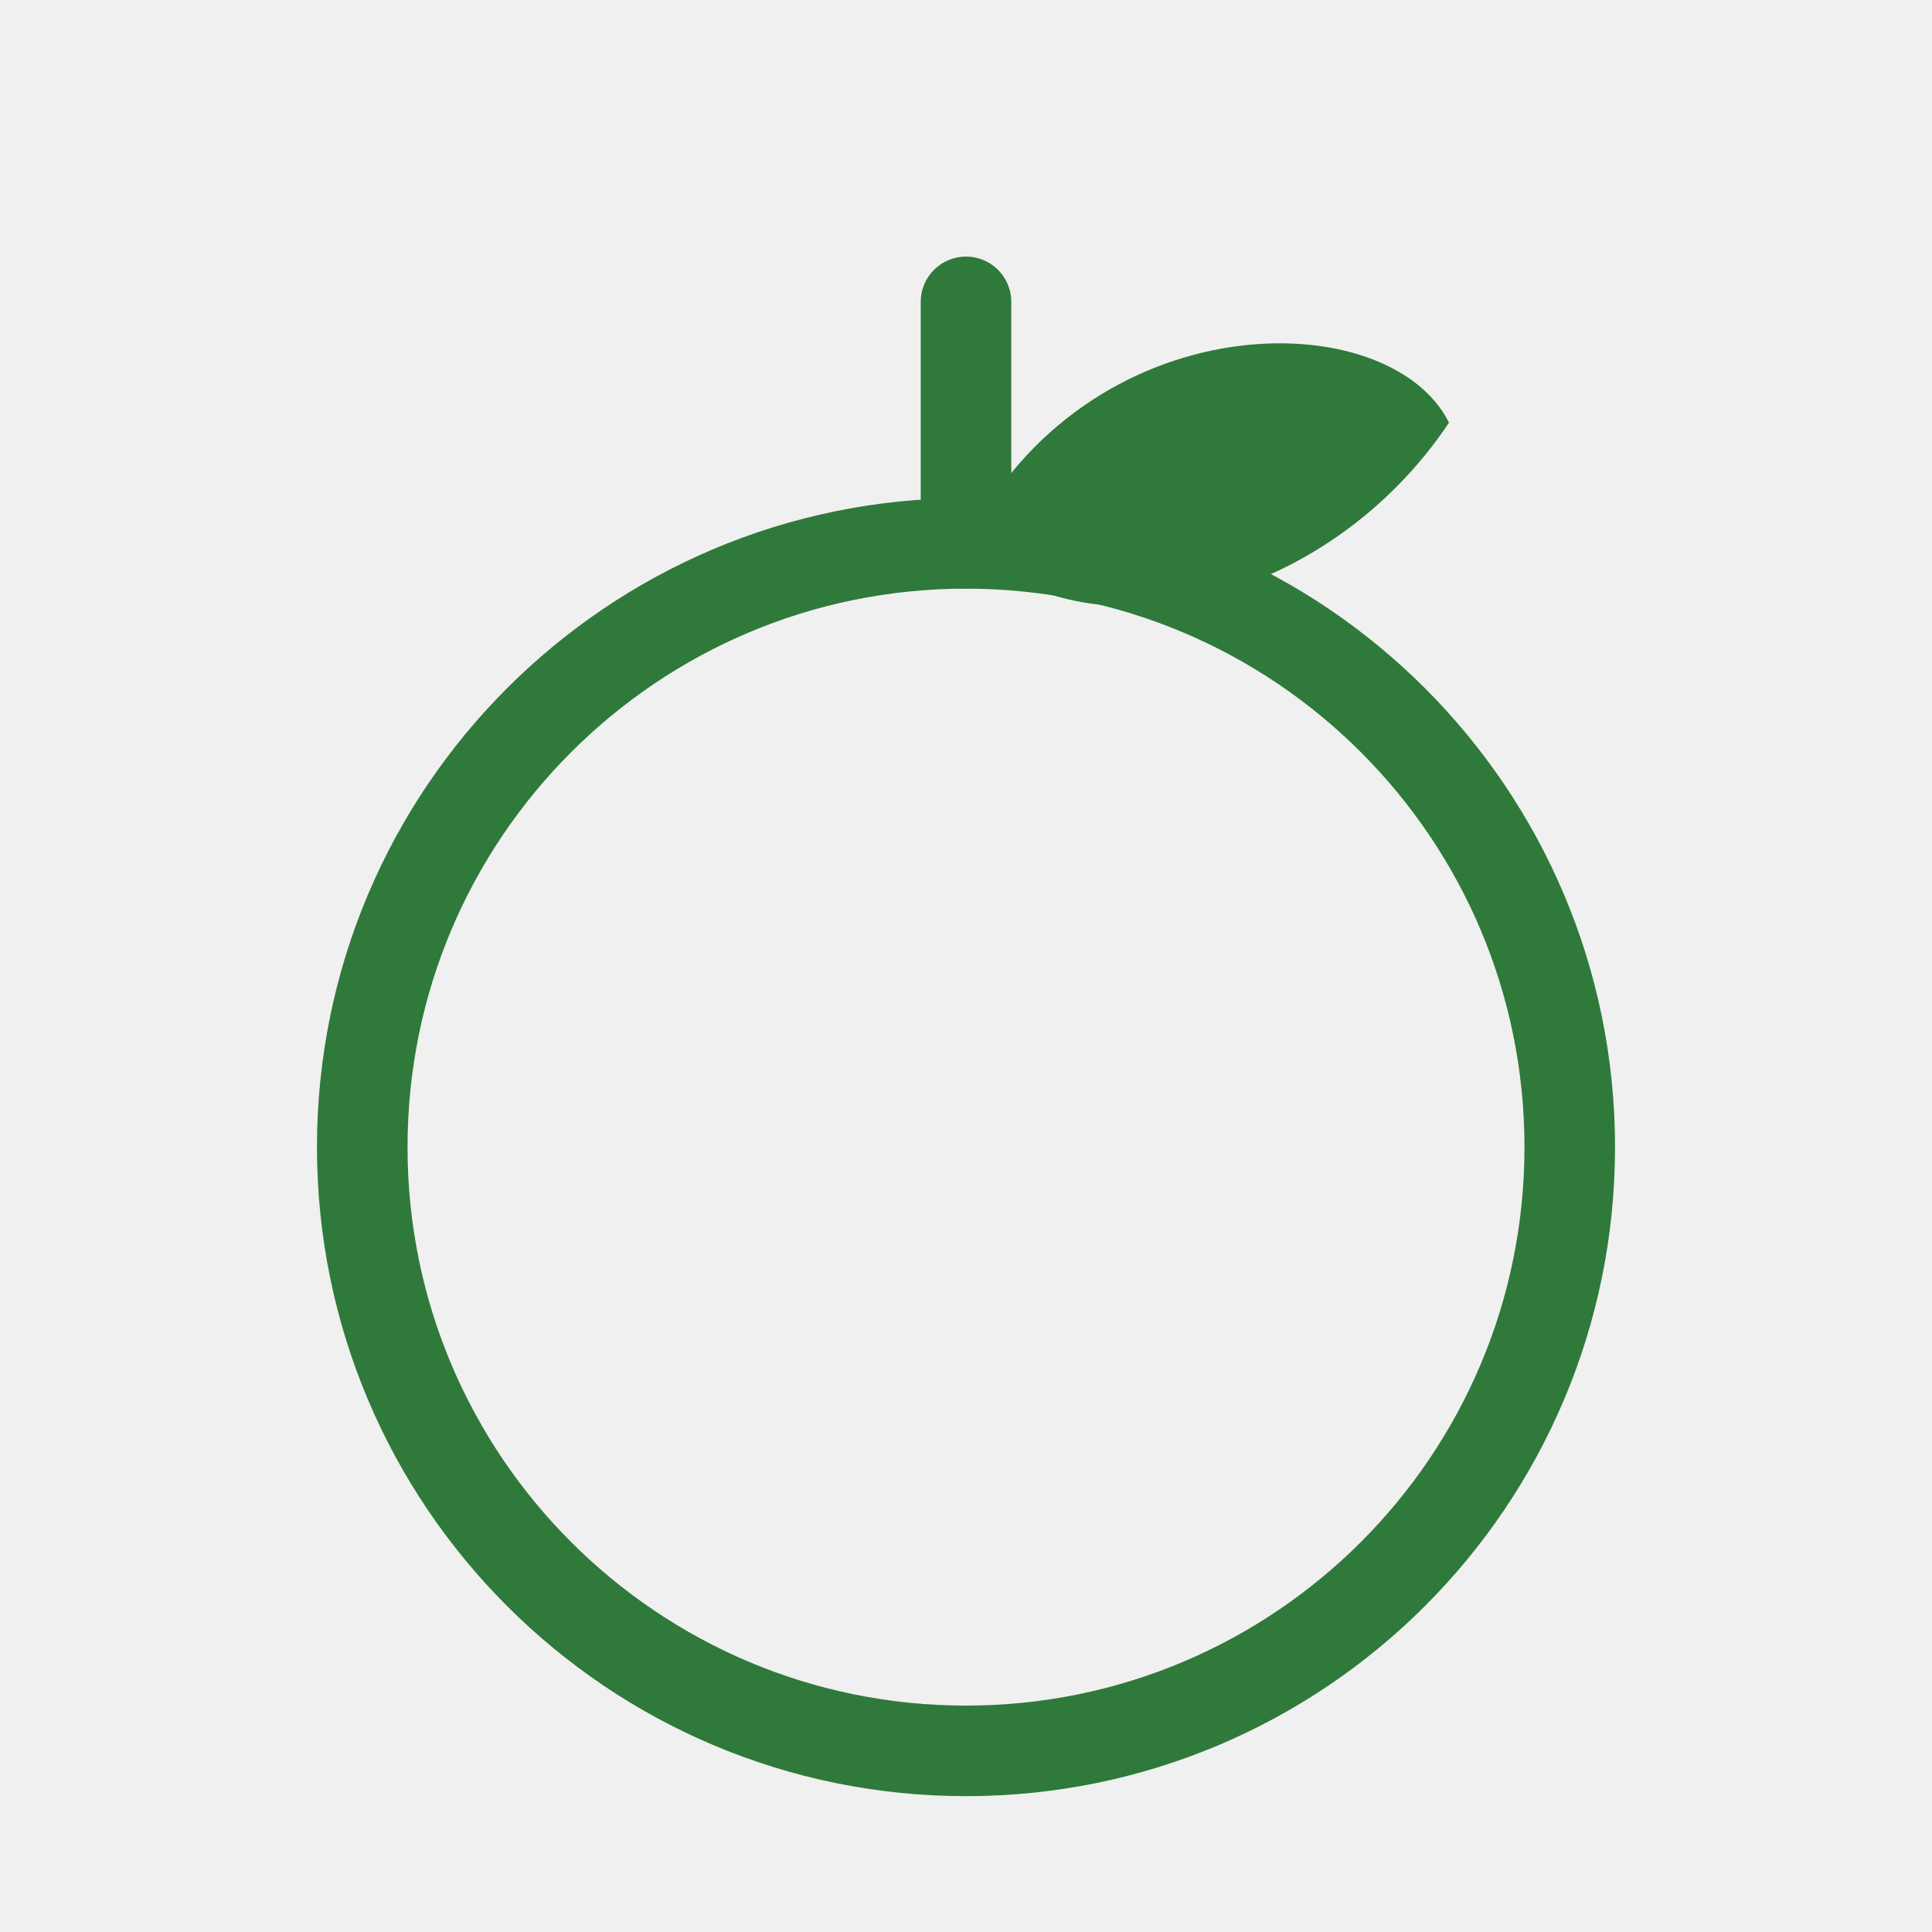
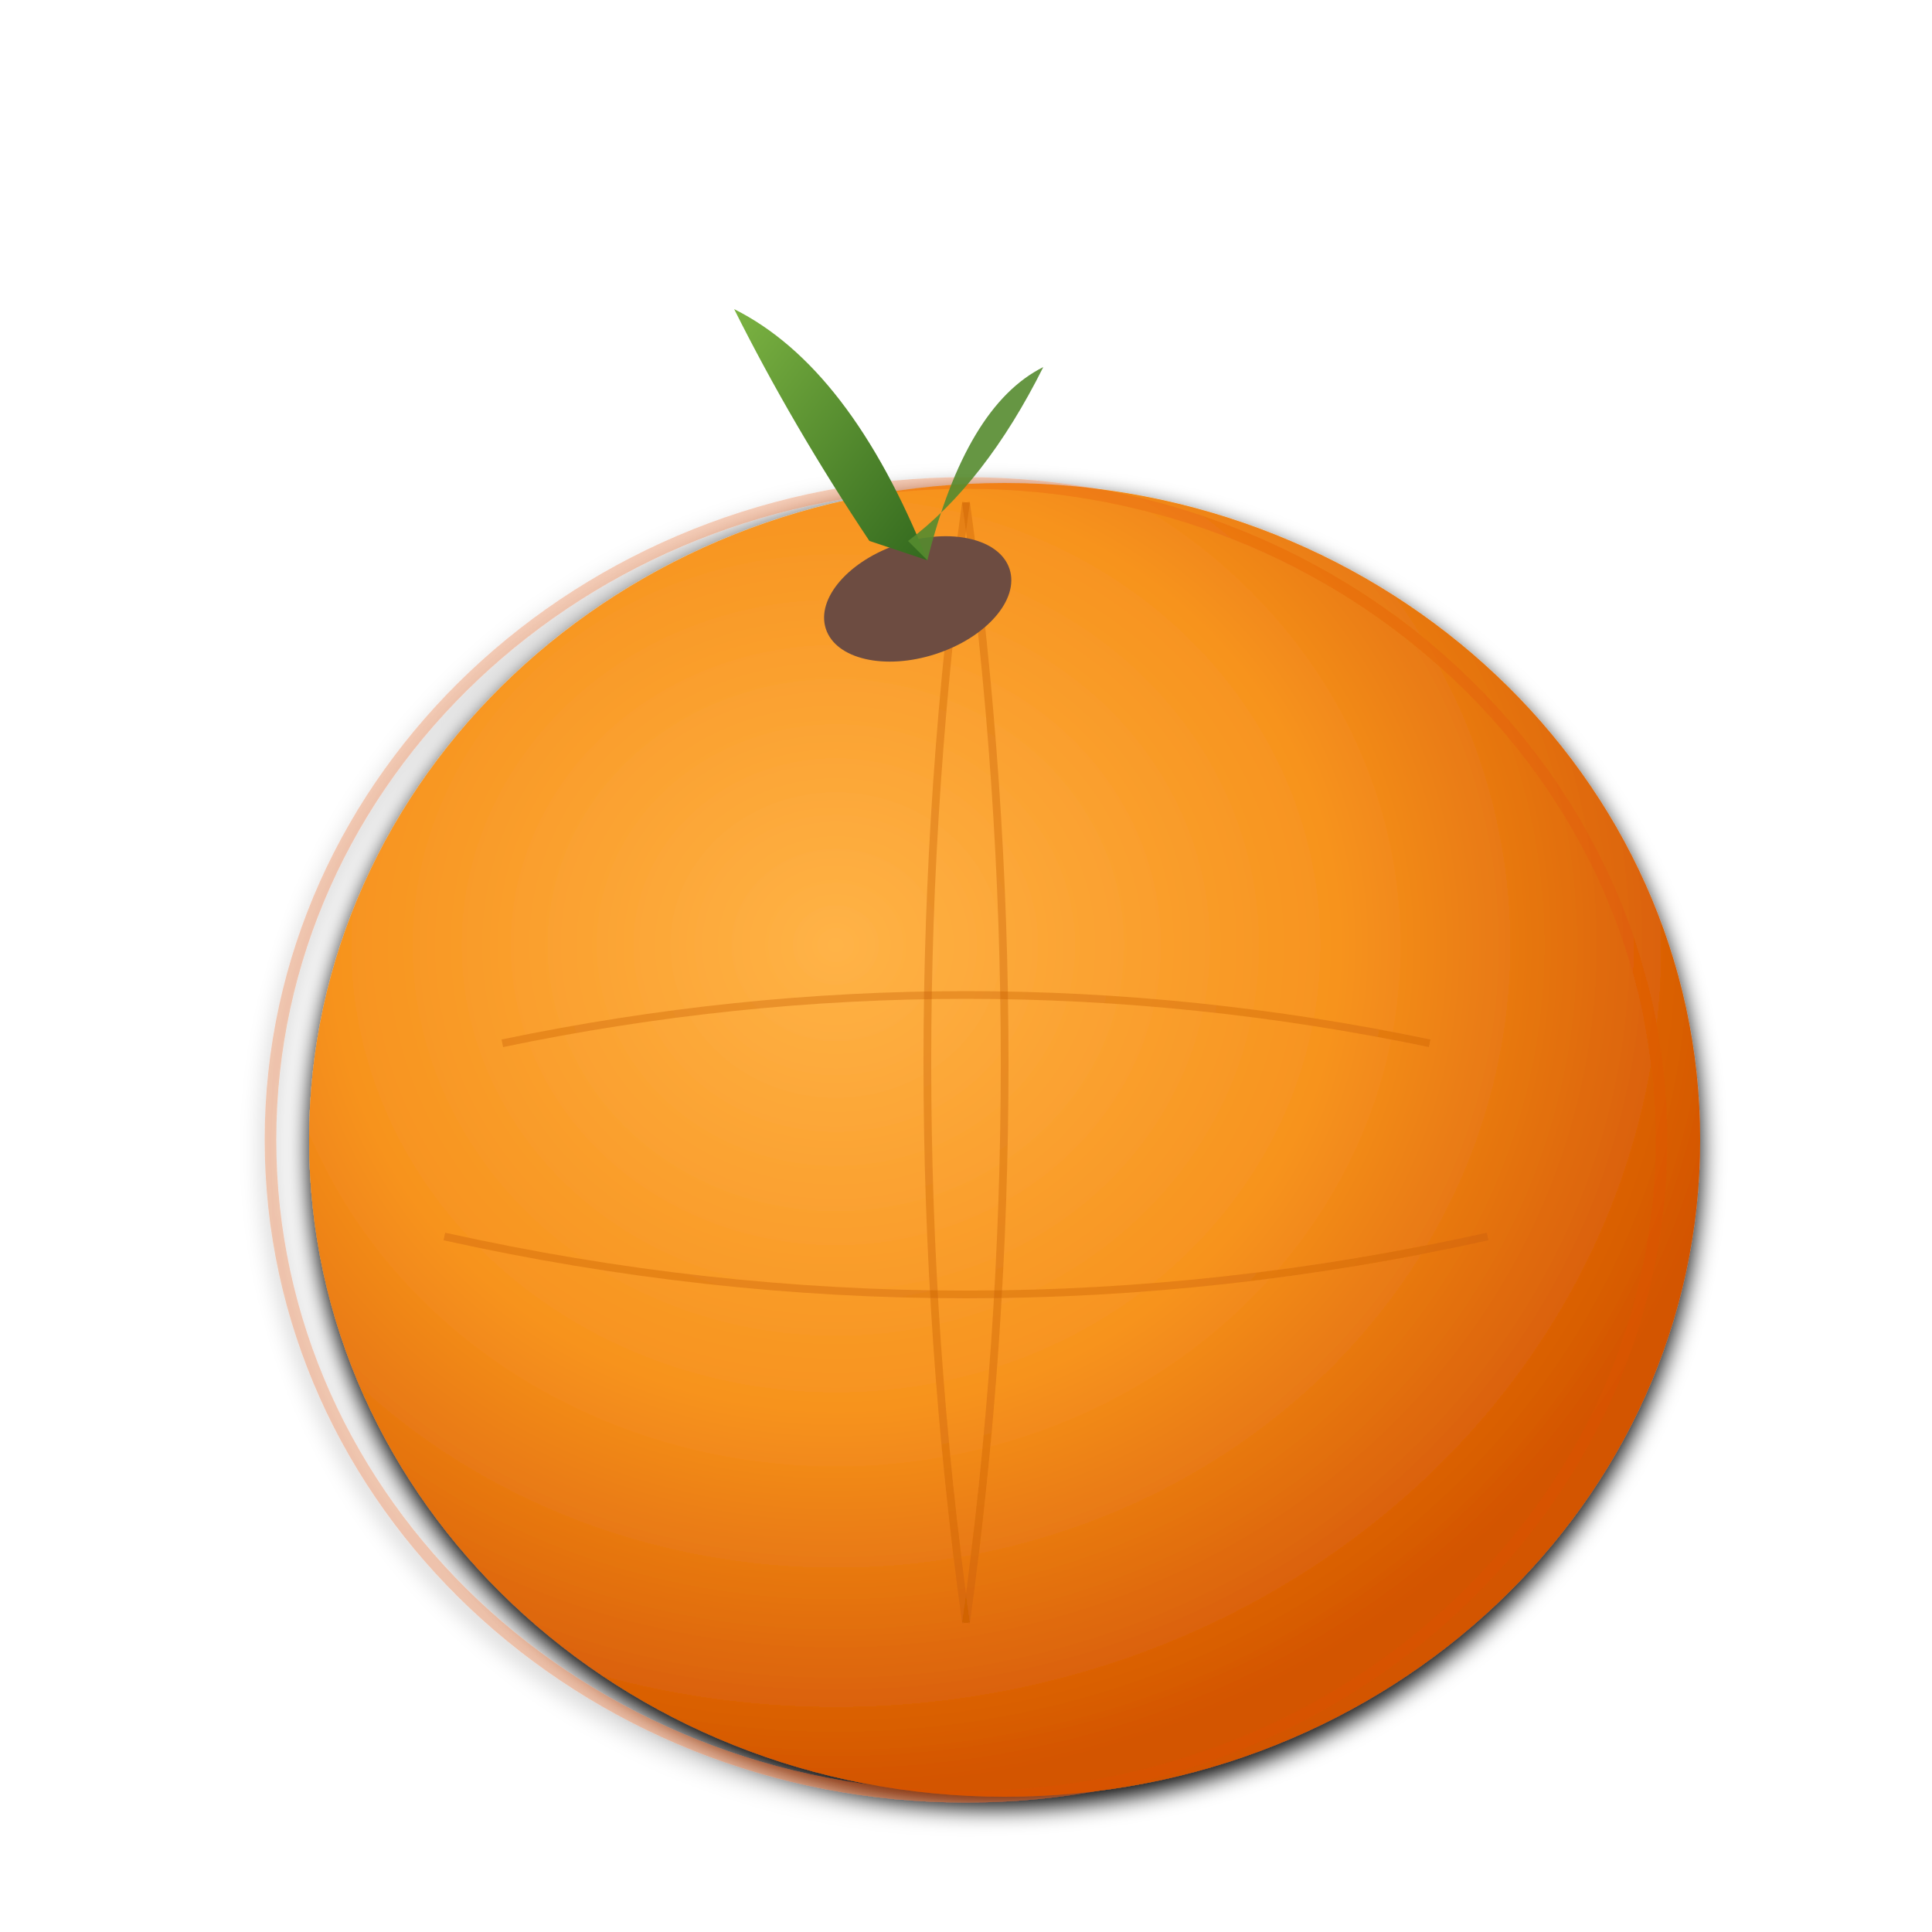
- <svg xmlns="http://www.w3.org/2000/svg" viewBox="0 0 64 64" width="64" height="64" fill="none" stroke="#2f7a3a" stroke-width="3" stroke-linecap="round" stroke-linejoin="round">
-   <circle cx="32" cy="38" r="20" />
-   <path d="M32 18 C 36 10, 46 10, 48 14 C 44 20, 36 22, 32 18 Z" fill="#2f7a3a" stroke="none" />
-   <path d="M32 18 L 32 10" />
+ <svg xmlns="http://www.w3.org/2000/svg" viewBox="0 0 200 200" width="200" height="200">
+   <rect width="200" height="200" fill="#ffffff" />
+   <defs>
+     <radialGradient id="peel" cx="38%" cy="35%" r="65%">
+       <stop offset="0%" stop-color="#ffb347" />
+       <stop offset="55%" stop-color="#f7931e" />
+       <stop offset="100%" stop-color="#d35400" />
+     </radialGradient>
+     <linearGradient id="leaf" x1="0%" y1="0%" x2="100%" y2="100%">
+       <stop offset="0%" stop-color="#7cb342" />
+       <stop offset="100%" stop-color="#33691e" />
+     </linearGradient>
+     <filter id="soft" x="-20%" y="-20%" width="140%" height="140%">
+       <feGaussianBlur in="SourceAlpha" stdDeviation="1.2" result="b" />
+       <feOffset dx="0" dy="1" in="b" result="o" />
+       <feMerge>
+         <feMergeNode in="o" />
+         <feMergeNode in="SourceGraphic" />
+       </feMerge>
+     </filter>
+   </defs>
+   <g filter="url(#soft)">
+     <ellipse cx="104" cy="118" rx="72" ry="68" fill="url(#peel)" />
+     <g fill="none" stroke="#c65d00" stroke-width="0.8" stroke-opacity="0.35">
+       <path d="M100 52 Q92 110 100 168" />
+       <path d="M100 52 Q108 110 100 168" />
+       <path d="M52 108 Q100 98 148 108" />
+       <path d="M46 128 Q100 140 154 128" />
+     </g>
+     <ellipse cx="100" cy="118" rx="72" ry="68" fill="none" stroke="#e65100" stroke-width="1.2" stroke-opacity="0.25" />
+   </g>
+   <ellipse cx="95" cy="62" rx="10" ry="6" fill="#6d4c41" transform="rotate(-18 95 62)" />
+   <path d="M96 58 Q88 38 76 32 Q82 44 90 56 Z" fill="url(#leaf)" />
+   <path d="M96 58 Q100 42 108 38 Q102 50 94 56 Z" fill="#558b2f" opacity="0.9" />
</svg>
